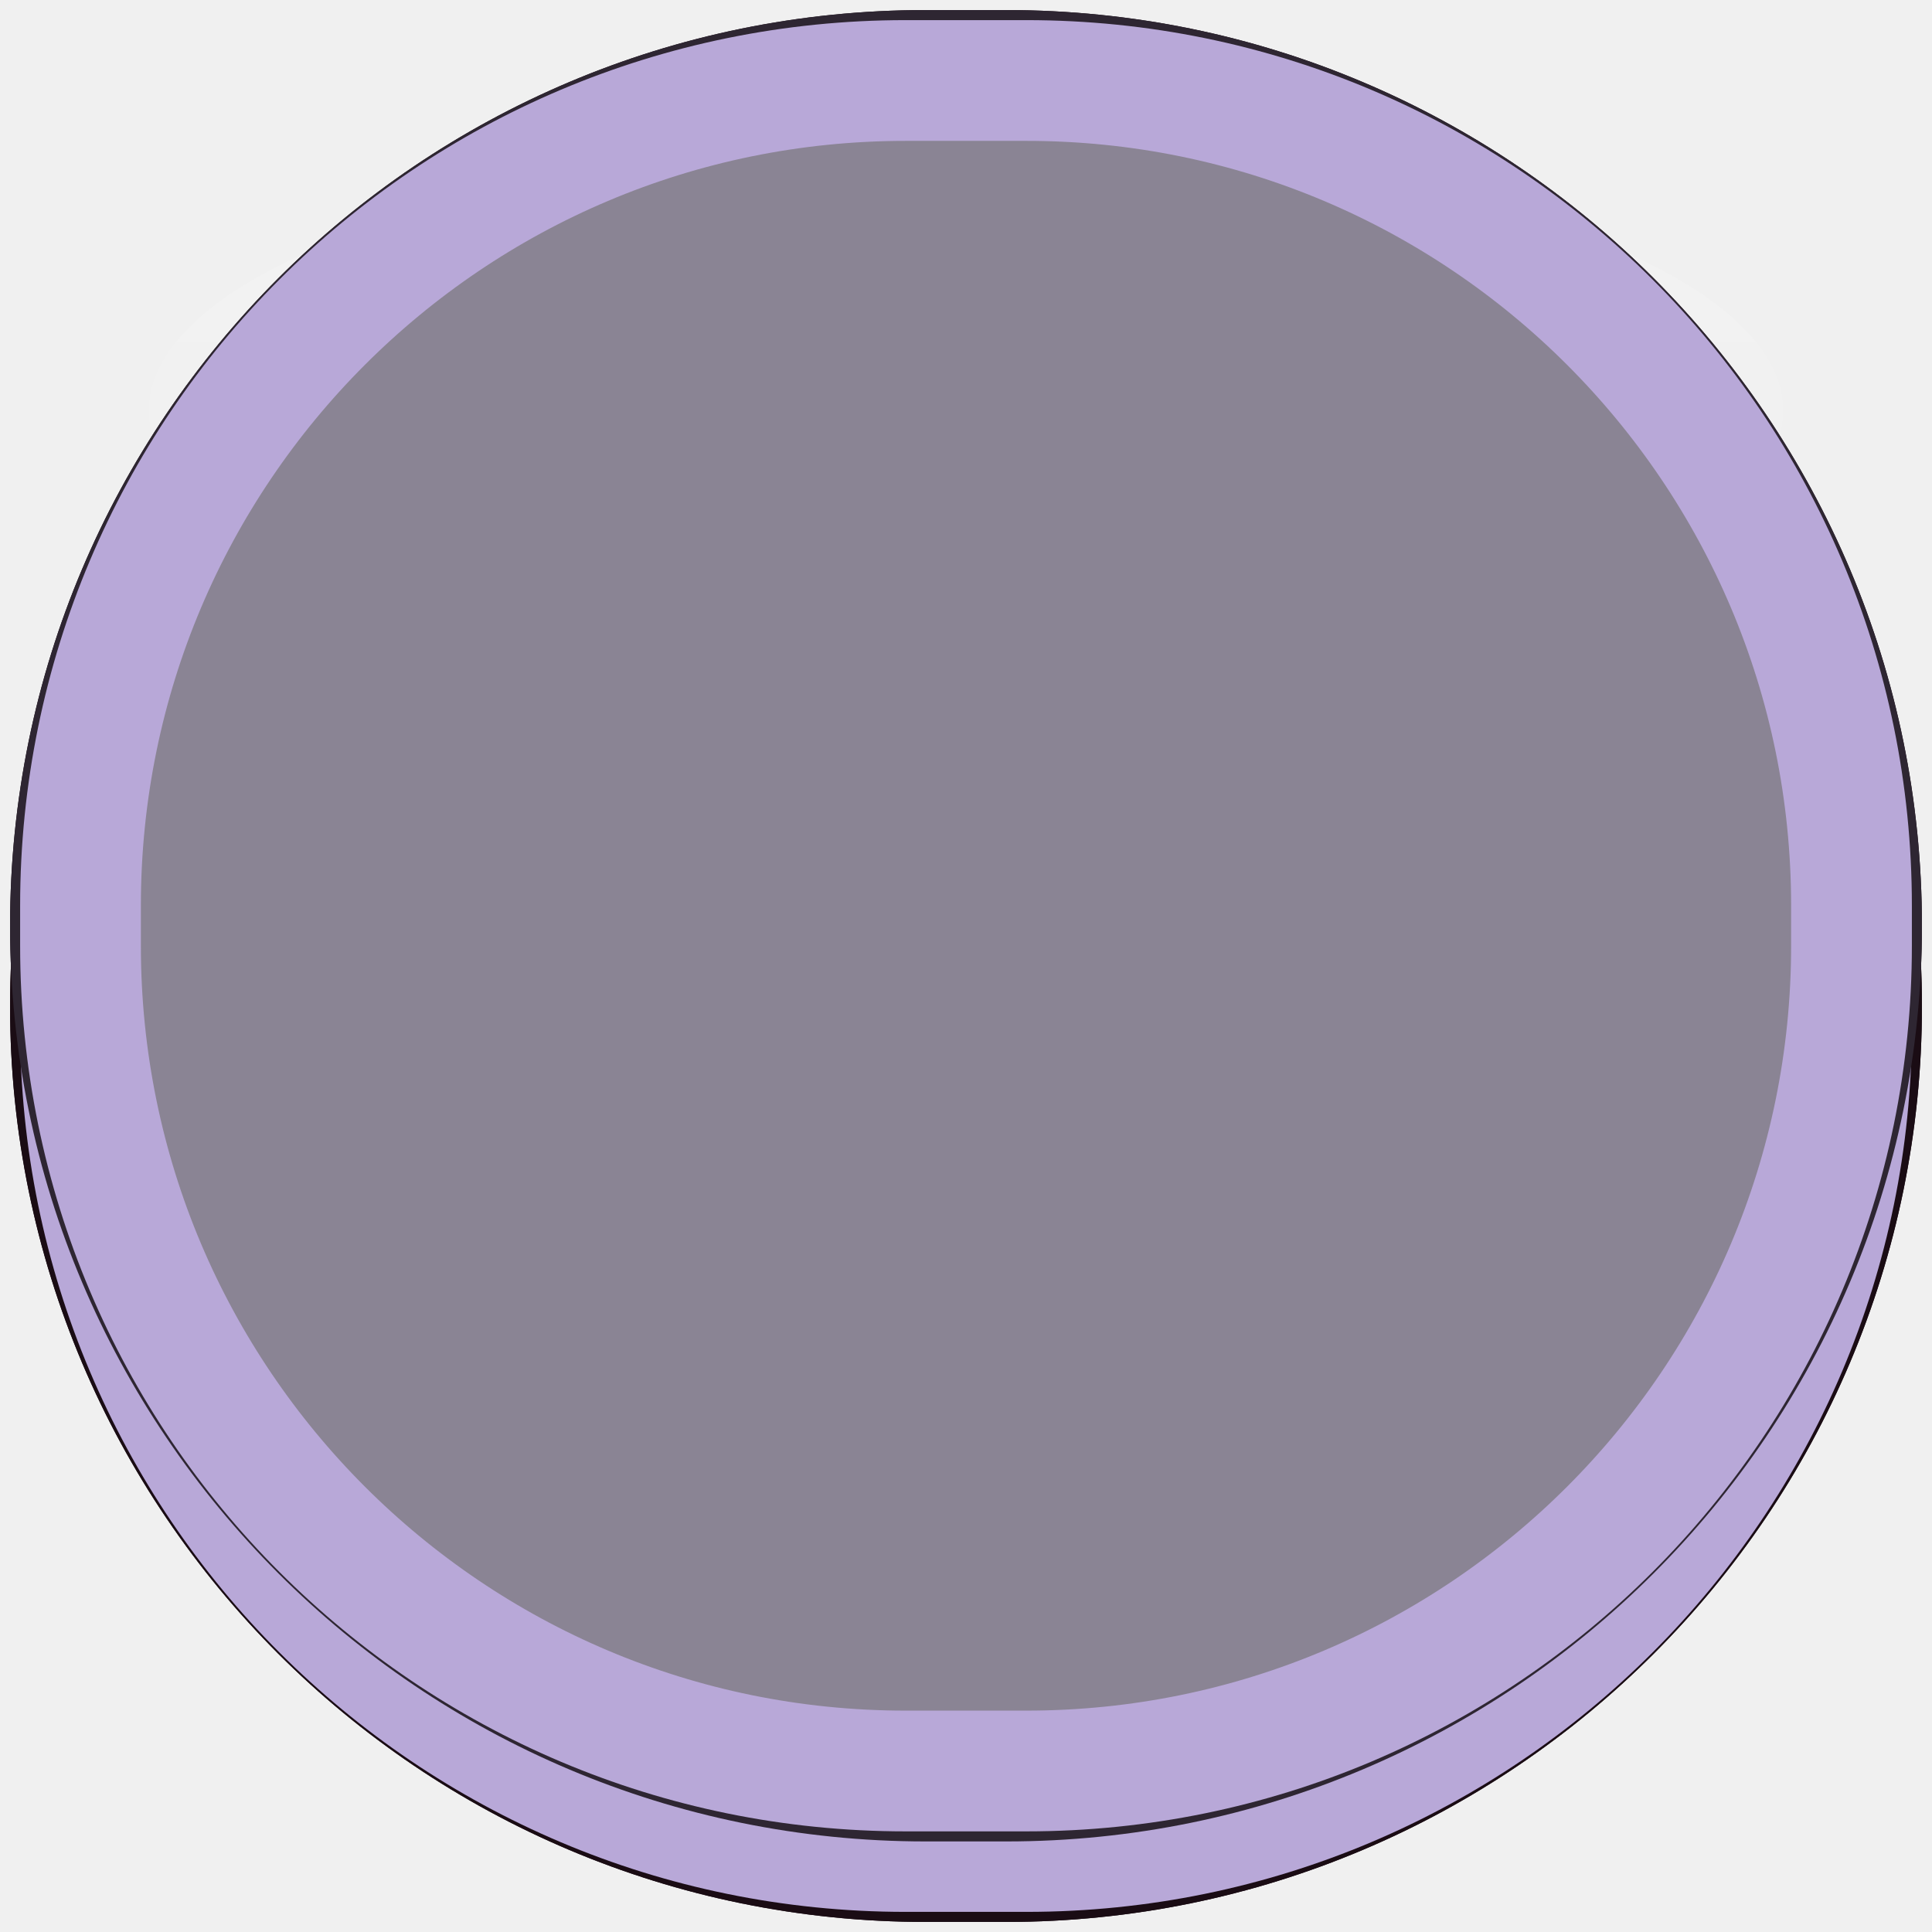
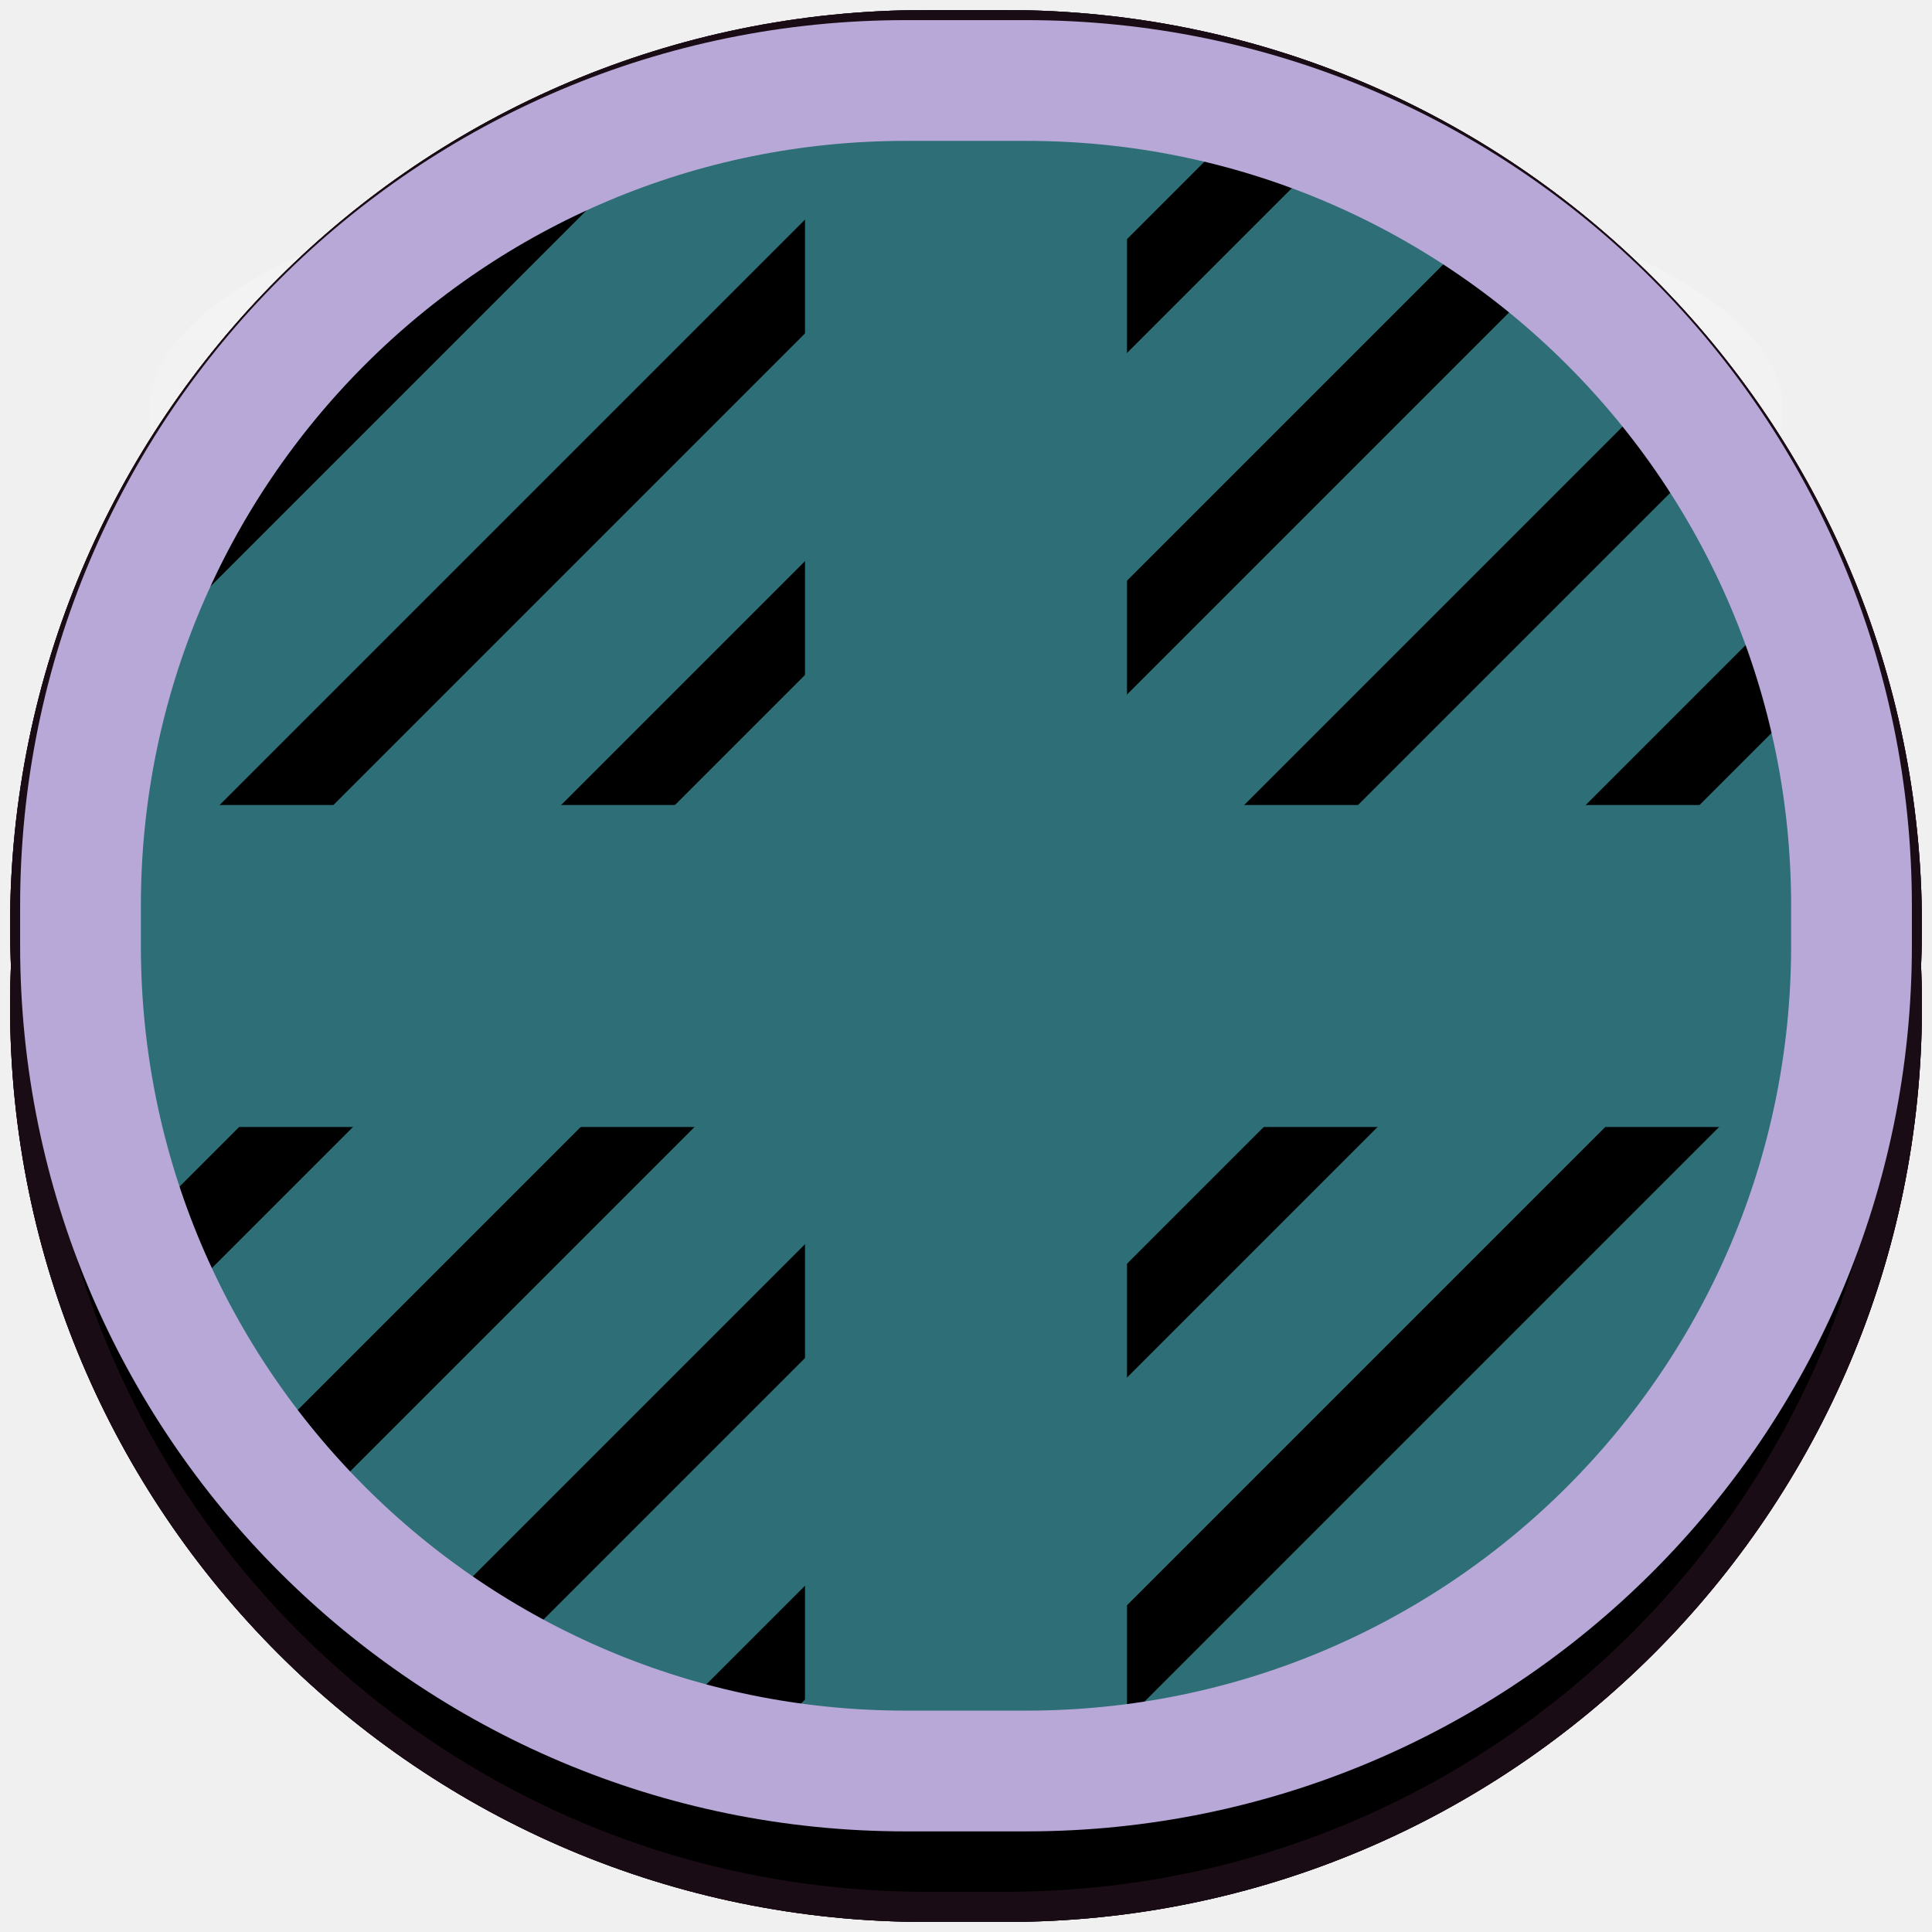
<svg xmlns="http://www.w3.org/2000/svg" width="48" height="48" data-slice="23 22 23 25">
  <defs>
    <linearGradient id="g1" x1="0" y1="0" x2="0" y2="1">
      <stop offset="0" stop-color="#6C5CB0" />
      <stop offset="1" stop-color="#50408C" />
    </linearGradient>
    <linearGradient id="g2" x1="0" y1="0" x2="0" y2="1">
      <stop offset="0" stop-color="#FFFFFF" stop-opacity="0.141" />
      <stop offset="0.7" stop-color="#FFFFFF" stop-opacity="0.063" />
      <stop offset="1" stop-color="#FFFFFF" stop-opacity="0.028" />
    </linearGradient>
    <linearGradient id="g3" x1="0" y1="0" x2="0" y2="1">
      <stop offset="0" stop-color="#B8A8D8" stop-opacity="0.749" />
      <stop offset="0.45" stop-color="#B8A8D8" stop-opacity="0" />
      <stop offset="1" stop-color="#B8A8D8" stop-opacity="0" />
    </linearGradient>
    <linearGradient id="g4" x1="0" y1="0" x2="0" y2="1">
      <stop offset="0" stop-color="#241A52" stop-opacity="0" />
      <stop offset="0.55" stop-color="#241A52" stop-opacity="0" />
      <stop offset="1" stop-color="#241A52" stop-opacity="0.502" />
    </linearGradient>
    <linearGradient id="g5" x1="0" y1="0" x2="0" y2="1">
      <stop offset="0" stop-color="#4A3A84" />
      <stop offset="1" stop-color="#5A4A98" />
    </linearGradient>
    <linearGradient id="g6" x1="0" y1="0" x2="0" y2="1">
      <stop offset="0" stop-color="#000000" stop-opacity="0.4" />
      <stop offset="0.45" stop-color="#000000" stop-opacity="0" />
      <stop offset="1" stop-color="#000000" stop-opacity="0" />
    </linearGradient>
+     <linearGradient id="g7" x1="0" y1="0" x2="0" y2="1">
+       <stop offset="0" stop-color="#3A8A90" />
+       <stop offset="1" stop-color="#245A66" />
+     </linearGradient>
+     <pattern id="s8" width="6" height="6" patternUnits="userSpaceOnUse" patternTransform="rotate(45)">
+       <rect width="2.5" height="6" fill="#FFFFFF" fill-opacity="0.141" />
+     </pattern>
+     <mask id="m9" maskUnits="userSpaceOnUse" x="0" y="0" width="48" height="48">
+       <rect x="0" y="0" width="20" height="20" fill="#FFFFFF" />
+       <rect x="0" y="28" width="20" height="20" fill="#FFFFFF" />
+       <rect x="28" y="0" width="20" height="20" fill="#FFFFFF" />
+       <rect x="28" y="28" width="20" height="20" fill="#FFFFFF" />
+     </mask>
+     <linearGradient id="g10" x1="0" y1="0" x2="0" y2="1">
+       <stop offset="0" stop-color="#FFFFFF" stop-opacity="0.102" />
+       <stop offset="0.7" stop-color="#FFFFFF" stop-opacity="0.043" />
+       <stop offset="1" stop-color="#FFFFFF" stop-opacity="0.02" />
+     </linearGradient>
+     <linearGradient id="g11" x1="0" y1="0" x2="0" y2="1">
+       <stop offset="0" stop-color="#FFFFFF" stop-opacity="0.4" />
+       <stop offset="0.45" stop-color="#FFFFFF" stop-opacity="0" />
+       <stop offset="1" stop-color="#FFFFFF" stop-opacity="0" />
+     </linearGradient>
+     <linearGradient id="g12" x1="0" y1="0" x2="0" y2="1">
+       <stop offset="0" stop-color="#000000" stop-opacity="0" />
+       <stop offset="0.55" stop-color="#000000" stop-opacity="0" />
+       <stop offset="1" stop-color="#000000" stop-opacity="0.349" />
+     </linearGradient>
+     <pattern id="s13" width="6" height="6" patternUnits="userSpaceOnUse" patternTransform="rotate(45)">
+       <rect width="2" height="6" fill="#000000" />
+     </pattern>
+     <mask id="m14" maskUnits="userSpaceOnUse" x="0" y="0" width="48" height="48">
+       <rect x="0" y="0" width="20" height="20" fill="#FFFFFF" />
+       <rect x="0" y="28" width="20" height="20" fill="#FFFFFF" />
+       <rect x="28" y="0" width="20" height="20" fill="#FFFFFF" />
+       <rect x="28" y="28" width="20" height="20" fill="#FFFFFF" />
+     </mask>
  </defs>
  <g data-state="normal">
    <rect x="1" y="3" width="46" height="44" rx="22" fill="#241A52" stroke="#1A0C14" stroke-width="1.5" />
    <rect x="1" y="1" width="46" height="44" rx="22" fill="url(#g1)" />
    <rect x="3.7" y="3.7" width="40.6" height="13" rx="19.3" fill="url(#g2)" />
    <rect x="3.1" y="3.1" width="41.8" height="39.8" rx="19.9" fill="none" stroke="url(#g3)" stroke-width="1.5" />
    <rect x="3.25" y="3.25" width="41.5" height="39.5" rx="19.75" fill="none" stroke="url(#g4)" stroke-width="1.8" />
    <rect x="1" y="1" width="46" height="44" rx="22" fill="none" stroke="#1A0C14" stroke-width="1.5" />
  </g>
  <g data-state="normal" data-mode="hc">
    <rect x="1" y="3" width="46" height="44" rx="22" fill="#000000" />
    <rect x="1" y="1" width="46" height="44" rx="22" fill="#5A4AA6" />
    <rect x="2" y="2" width="44" height="42" rx="20.5" fill="none" stroke="#B8A8D8" stroke-width="3" />
  </g>
  <g data-state="pressed">
    <rect x="1" y="3" width="46" height="44" rx="22" fill="url(#g5)" />
    <rect x="3.45" y="5.45" width="41.1" height="39.1" rx="19.55" fill="none" stroke="url(#g6)" stroke-width="2.2" />
    <rect x="1" y="3" width="46" height="44" rx="22" fill="none" stroke="#1A0C14" stroke-width="1.5" />
  </g>
  <g data-state="pressed" data-mode="hc">
    <rect x="1" y="3" width="46" height="44" rx="22" fill="#463A86" />
    <rect x="2" y="4" width="44" height="42" rx="20.5" fill="none" stroke="#B8A8D8" stroke-width="3" />
  </g>
  <g data-state="disabled">
    <rect x="1" y="1" width="46" height="44" rx="22" fill="#4A4460" />
    <rect x="1" y="1" width="46" height="44" rx="22" fill="none" stroke="#2E2632" stroke-width="1.5" />
  </g>
  <g data-state="disabled" data-mode="hc">
    <rect x="1" y="1" width="46" height="44" rx="22" fill="#8A8494" />
    <rect x="2" y="2" width="44" height="42" rx="20.5" fill="none" stroke="#B8A8D8" stroke-width="3" />
  </g>
+   <g data-state="locked">
+     <rect x="1" y="3" width="46" height="44" rx="22" fill="#0A0408" stroke="#1A0C14" stroke-width="1.5" />
+     <rect x="1" y="1" width="46" height="44" rx="22" fill="url(#g7)" />
+     <rect x="1" y="1" width="46" height="44" rx="22" fill="url(#s8)" mask="url(#m9)" />
+     <rect x="3.7" y="3.7" width="40.6" height="13" rx="19.3" fill="url(#g10)" />
+     <rect x="3.1" y="3.1" width="41.8" height="39.8" rx="19.9" fill="none" stroke="url(#g11)" stroke-width="1.5" />
+     <rect x="3.25" y="3.25" width="41.5" height="39.5" rx="19.75" fill="none" stroke="url(#g12)" stroke-width="1.8" />
+     <rect x="1" y="1" width="46" height="44" rx="22" fill="none" stroke="#1A0C14" stroke-width="1.5" />
+   </g>
+   <g data-state="locked" data-mode="hc">
+     <rect x="1" y="3" width="46" height="44" rx="22" fill="#000000" />
+     <rect x="1" y="1" width="46" height="44" rx="22" fill="#2E6E76" />
+     <rect x="1" y="1" width="46" height="44" rx="22" fill="url(#s13)" mask="url(#m14)" />
+     <rect x="2" y="2" width="44" height="42" rx="20.5" fill="none" stroke="#B8A8D8" stroke-width="3" />
+   </g>
</svg>
